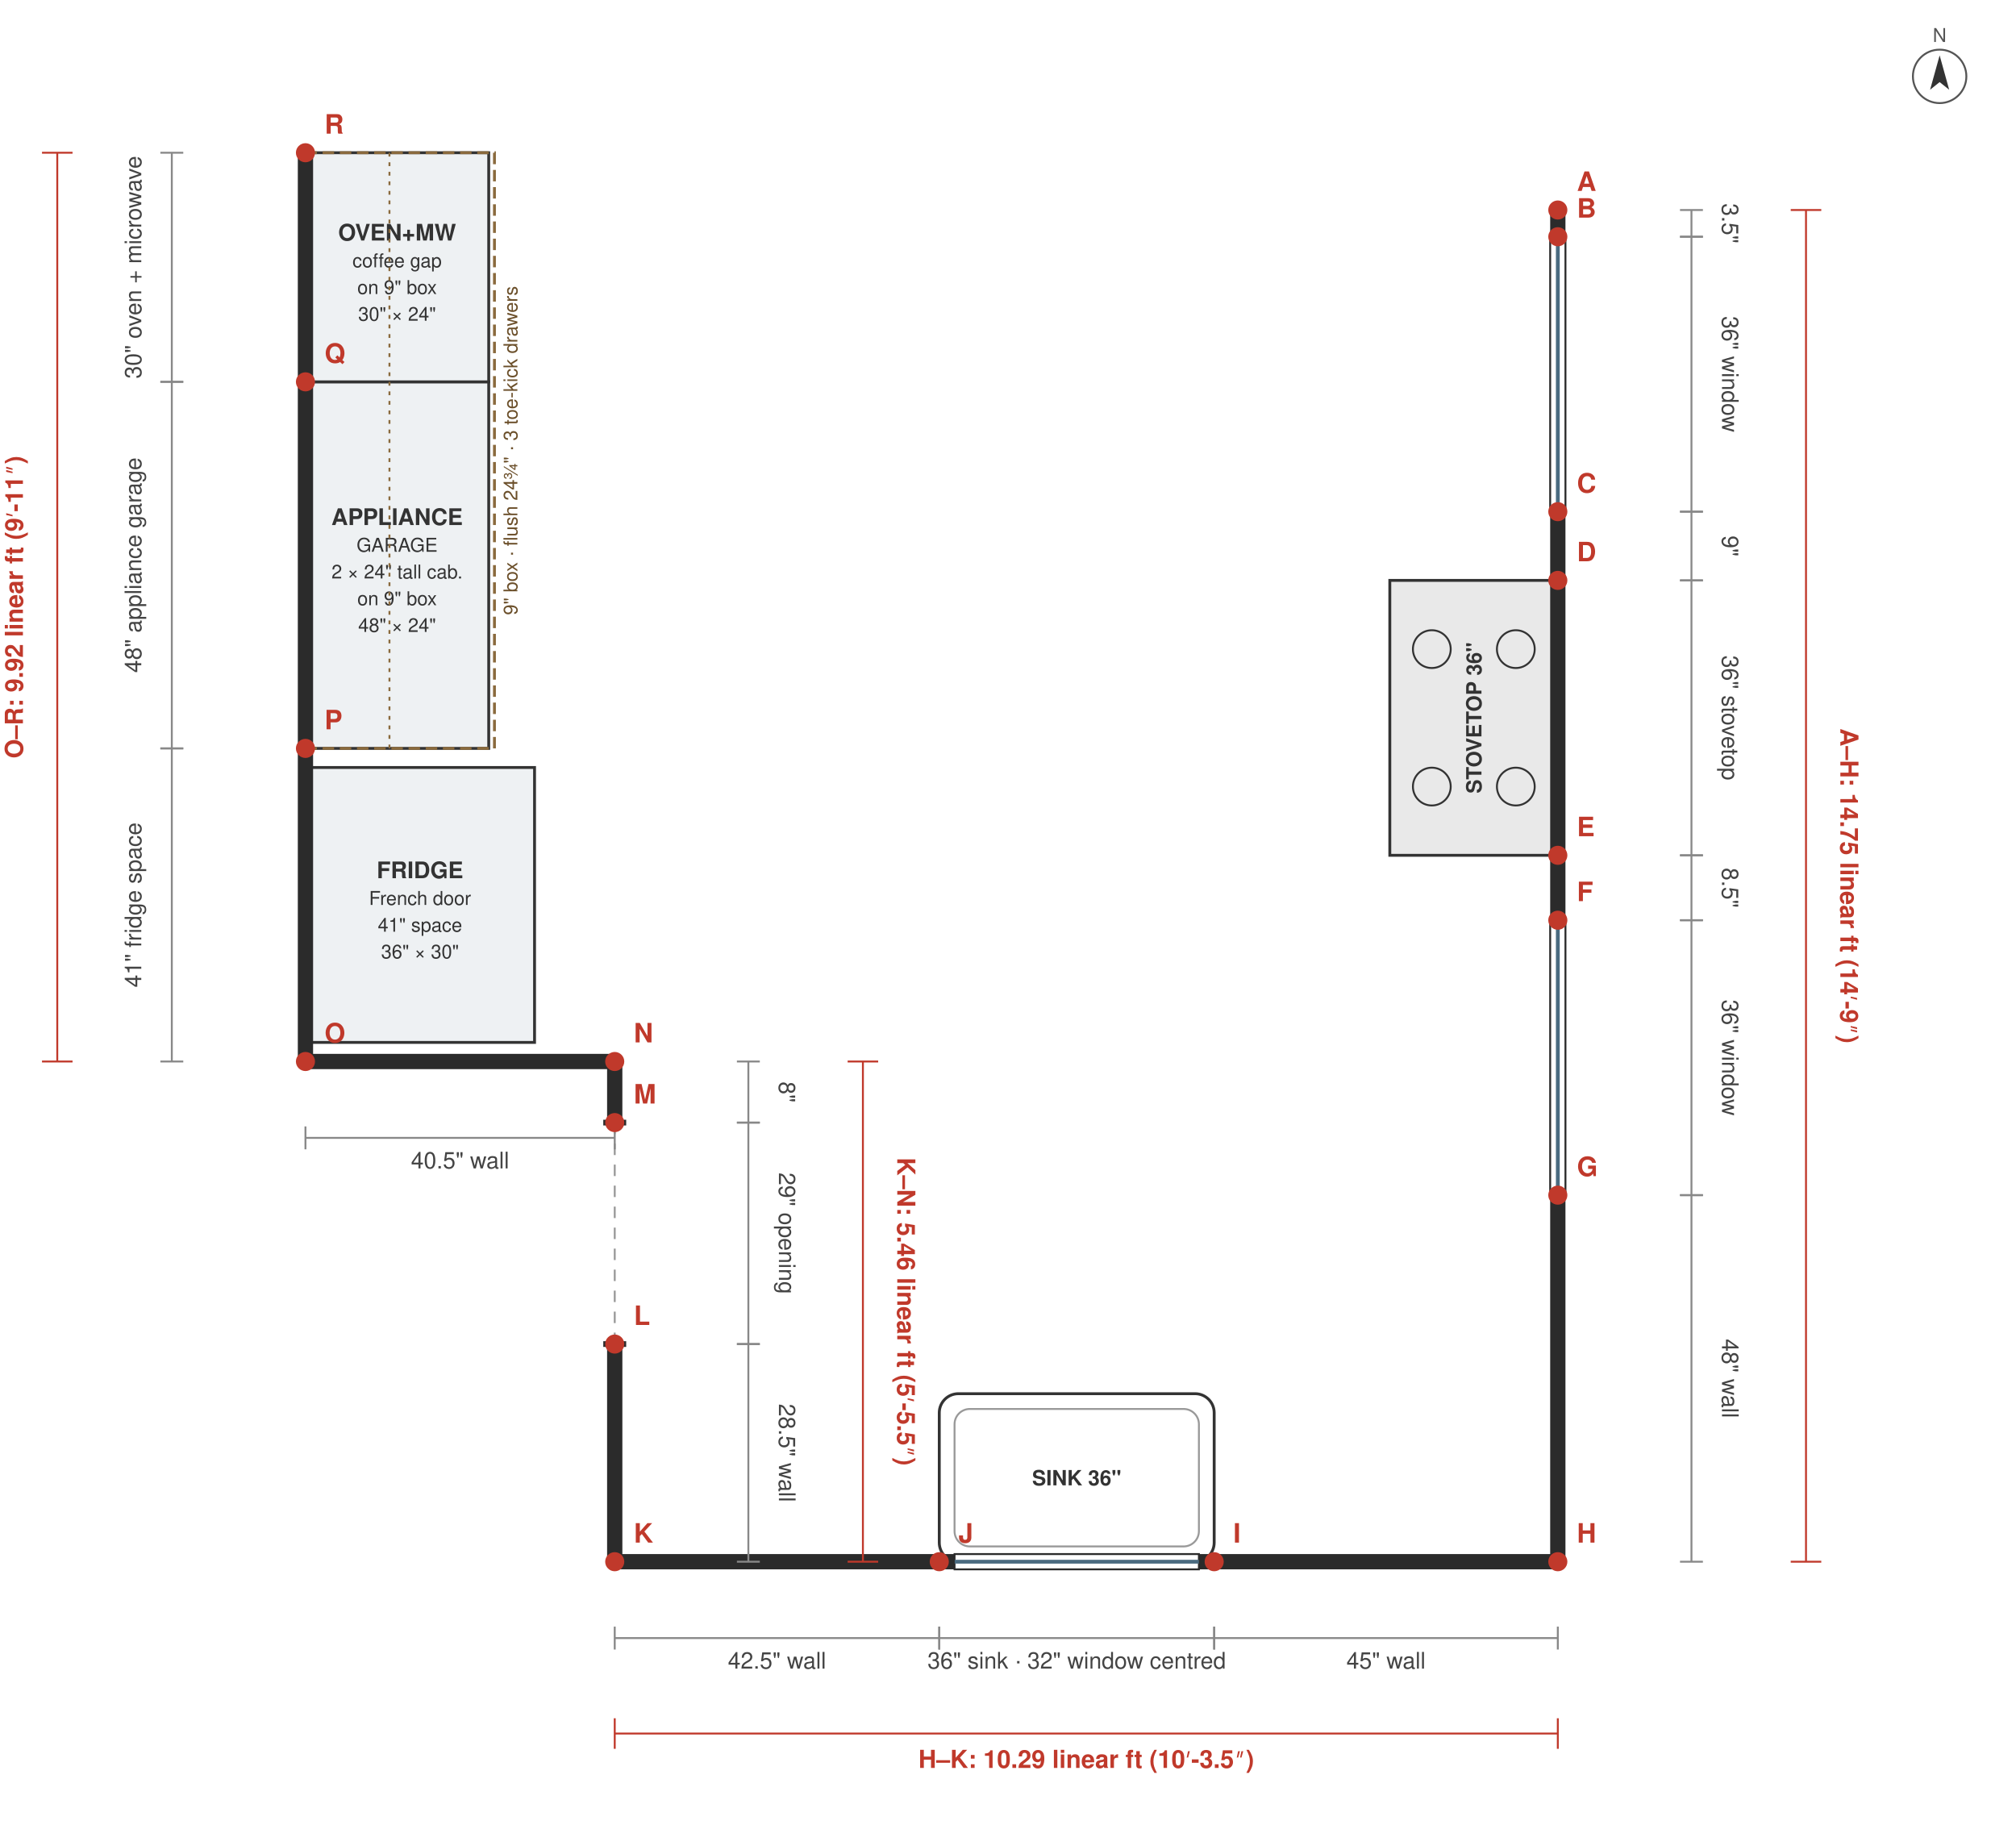
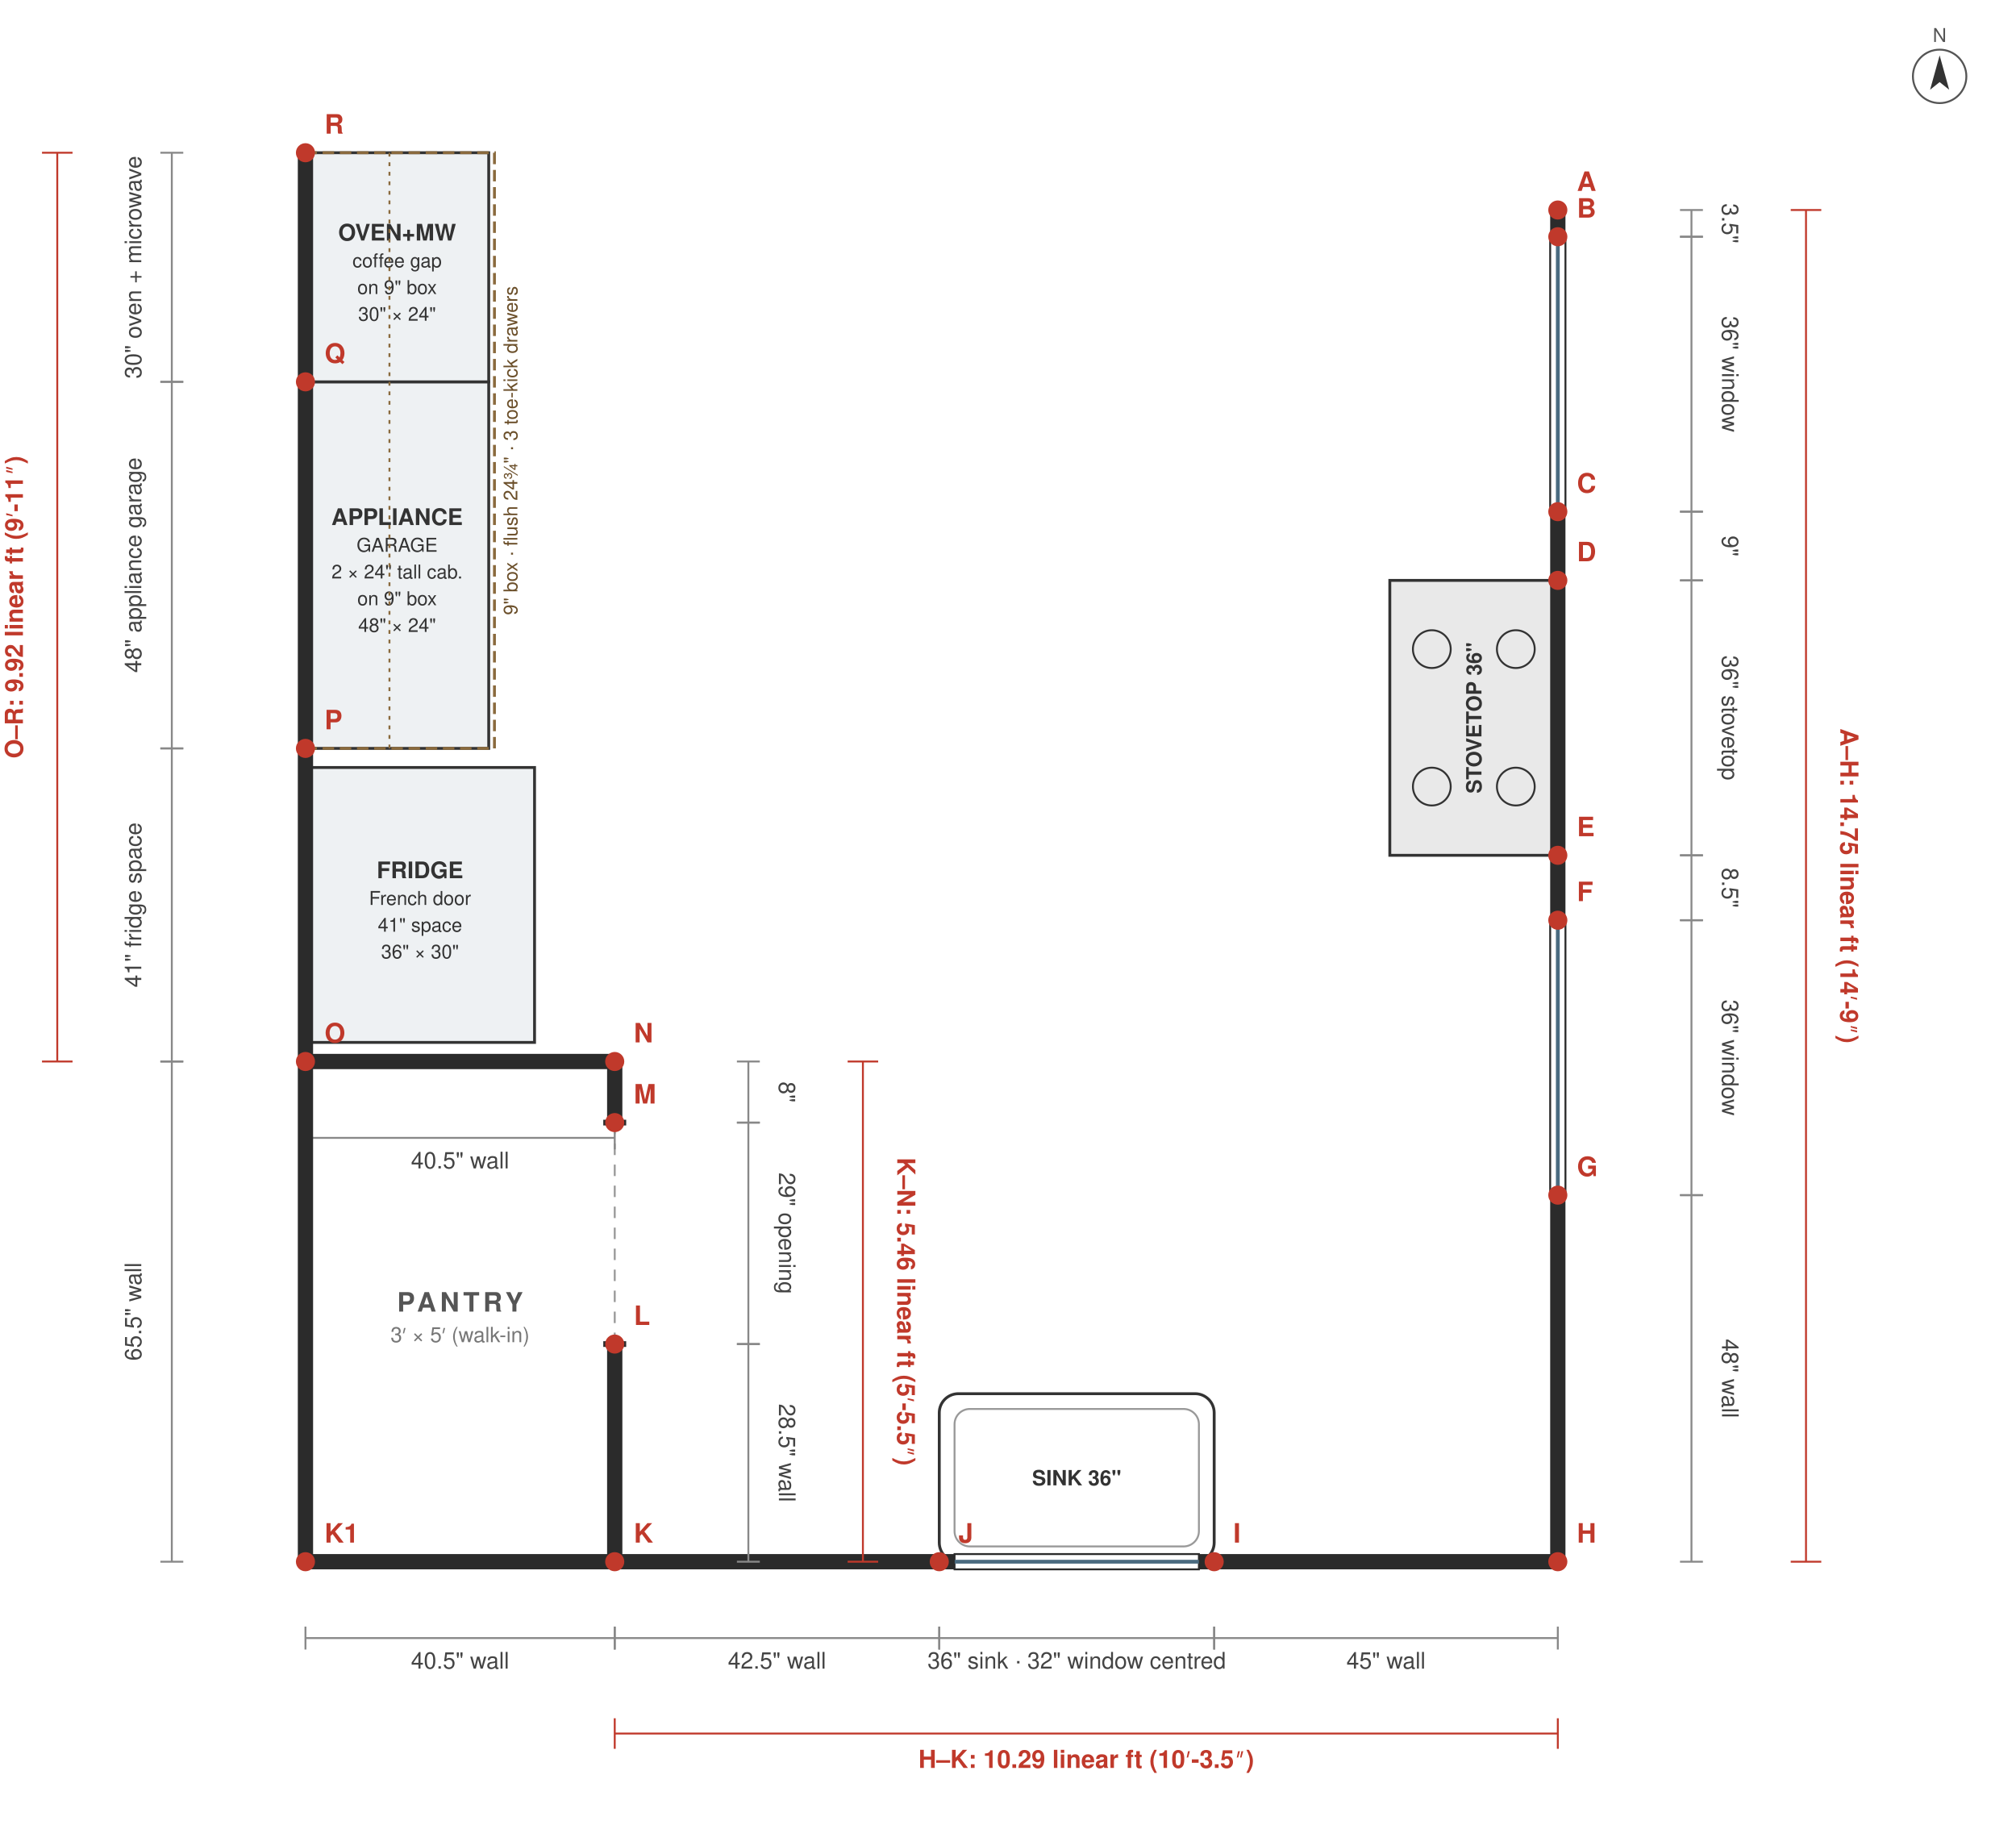
<svg xmlns="http://www.w3.org/2000/svg" viewBox="0 0 1056 958" width="1056" height="958" font-family="Helvetica, Arial, sans-serif">
  <rect width="1056" height="958" fill="#ffffff" />
  <g id="north" transform="translate(1016,40)">
    <circle r="14" fill="none" stroke="#555" />
    <path d="M 0 -11 L 5 7 L 0 3 L -5 7 Z" fill="#333" />
    <text y="-18" font-size="10" fill="#555" text-anchor="middle">N</text>
  </g>
  <g id="appliance-fridge">
    <rect x="160.0" y="402.0" width="120.0" height="144.0" fill="#eef1f3" stroke="#333" stroke-width="1.5" />
    <text x="220.0" y="460.0" font-size="12" font-weight="700" fill="#333" text-anchor="middle">FRIDGE</text>
    <text x="220.0" y="474.0" font-size="10" font-weight="400" fill="#333" text-anchor="middle">French door</text>
    <text x="220.0" y="488.0" font-size="10" font-weight="400" fill="#333" text-anchor="middle">41" space</text>
    <text x="220.0" y="502.0" font-size="10" font-weight="400" fill="#333" text-anchor="middle">36" × 30"</text>
  </g>
  <g id="appliance-appliance">
    <rect x="160.0" y="200.0" width="96.0" height="192.0" fill="#eef1f3" stroke="#333" stroke-width="1.5" />
    <text x="208.0" y="275.0" font-size="12" font-weight="700" fill="#333" text-anchor="middle">APPLIANCE</text>
    <text x="208.0" y="289.0" font-size="10" font-weight="400" fill="#333" text-anchor="middle">GARAGE</text>
    <text x="208.0" y="303.0" font-size="10" font-weight="400" fill="#333" text-anchor="middle">2 × 24" tall cab.</text>
    <text x="208.0" y="317.0" font-size="10" font-weight="400" fill="#333" text-anchor="middle">on 9" box</text>
    <text x="208.0" y="331.0" font-size="10" font-weight="400" fill="#333" text-anchor="middle">48" × 24"</text>
  </g>
  <g id="appliance-oven+mw">
    <rect x="160.0" y="80.0" width="96.0" height="120.0" fill="#eef1f3" stroke="#333" stroke-width="1.5" />
    <text x="208.0" y="126.0" font-size="12" font-weight="700" fill="#333" text-anchor="middle">OVEN+MW</text>
    <text x="208.0" y="140.0" font-size="10" font-weight="400" fill="#333" text-anchor="middle">coffee gap</text>
    <text x="208.0" y="154.0" font-size="10" font-weight="400" fill="#333" text-anchor="middle">on 9" box</text>
    <text x="208.0" y="168.0" font-size="10" font-weight="400" fill="#333" text-anchor="middle">30" × 24"</text>
  </g>
  <line x1="204.0" y1="80.0" x2="204.0" y2="392.0" stroke="#8a6a3d" stroke-width="1" stroke-dasharray="2 3" />
  <text x="271.0" y="236.0" font-size="10" fill="#6b4f2a" text-anchor="middle" transform="rotate(-90 271.0 236.0)">9" box · flush 24¾" · 3 toe-kick drawers</text>
  <rect x="160.0" y="80.0" width="99.0" height="312.0" fill="none" stroke="#8a6a3d" stroke-width="1.5" stroke-dasharray="6 3" />
  <g id="range-stovetop">
    <rect x="728.0" y="304.0" width="88.0" height="144.0" fill="#e9e9e9" stroke="#333" stroke-width="1.5" />
    <circle cx="750.0" cy="340.0" r="9.9" fill="none" stroke="#333" />
    <circle cx="750.0" cy="412.0" r="9.9" fill="none" stroke="#333" />
    <circle cx="794.0" cy="340.0" r="9.9" fill="none" stroke="#333" />
    <circle cx="794.0" cy="412.0" r="9.9" fill="none" stroke="#333" />
    <text x="776.0" y="376.0" font-size="11" font-weight="700" fill="#333" text-anchor="middle" transform="rotate(-90 776.0 376.0)">STOVETOP 36"</text>
  </g>
  <g id="sink-sink">
    <rect x="492.0" y="730.0" width="144.0" height="88.0" rx="10" fill="#fff" stroke="#333" stroke-width="1.5" />
    <rect x="500.0" y="738.0" width="128.0" height="72.0" rx="8" fill="none" stroke="#999" />
    <text x="564.0" y="778.0" font-size="11" font-weight="700" fill="#333" text-anchor="middle">SINK 36"</text>
  </g>
  <line id="wall-AB" x1="816.0" y1="110.0" x2="816.0" y2="124.0" stroke="#2b2b2b" stroke-width="8" />
  <g stroke="#888">
    <line x1="886.0" y1="110.0" x2="886.0" y2="124.0" />
    <line x1="880.0" y1="110.0" x2="892.0" y2="110.0" />
    <line x1="880.0" y1="124.0" x2="892.0" y2="124.0" />
  </g>
  <text x="902.0" y="117.0" font-size="12" fill="#444" text-anchor="middle" transform="rotate(90 902.0 117.0)">3.5"</text>
  <g id="window-BC">
    <rect x="812.0" y="124.0" width="8" height="144.0" fill="#fff" stroke="#2b2b2b" />
    <line x1="816.0" y1="124.0" x2="816.0" y2="268.0" stroke="#4a6b80" stroke-width="2" />
  </g>
  <g stroke="#888">
    <line x1="886.0" y1="124.0" x2="886.0" y2="268.0" />
    <line x1="880.0" y1="124.0" x2="892.0" y2="124.0" />
    <line x1="880.0" y1="268.0" x2="892.0" y2="268.0" />
  </g>
  <text x="902.0" y="196.0" font-size="12" fill="#444" text-anchor="middle" transform="rotate(90 902.0 196.0)">36" window</text>
  <line id="wall-CD" x1="816.0" y1="268.0" x2="816.0" y2="304.0" stroke="#2b2b2b" stroke-width="8" />
  <g stroke="#888">
    <line x1="886.0" y1="268.0" x2="886.0" y2="304.0" />
    <line x1="880.0" y1="268.0" x2="892.0" y2="268.0" />
    <line x1="880.0" y1="304.0" x2="892.0" y2="304.0" />
  </g>
  <text x="902.0" y="286.0" font-size="12" fill="#444" text-anchor="middle" transform="rotate(90 902.0 286.0)">9"</text>
  <line id="wall-DE" x1="816.0" y1="304.0" x2="816.0" y2="448.0" stroke="#2b2b2b" stroke-width="8" />
  <g stroke="#888">
    <line x1="886.0" y1="304.0" x2="886.0" y2="448.0" />
    <line x1="880.0" y1="304.0" x2="892.0" y2="304.0" />
    <line x1="880.0" y1="448.0" x2="892.0" y2="448.0" />
  </g>
  <text x="902.0" y="376.0" font-size="12" fill="#444" text-anchor="middle" transform="rotate(90 902.0 376.0)">36" stovetop</text>
  <line id="wall-EF" x1="816.0" y1="448.0" x2="816.0" y2="482.0" stroke="#2b2b2b" stroke-width="8" />
  <g stroke="#888">
    <line x1="886.0" y1="448.0" x2="886.0" y2="482.0" />
    <line x1="880.0" y1="448.0" x2="892.0" y2="448.0" />
    <line x1="880.0" y1="482.0" x2="892.0" y2="482.0" />
  </g>
  <text x="902.0" y="465.0" font-size="12" fill="#444" text-anchor="middle" transform="rotate(90 902.0 465.0)">8.5"</text>
  <g id="window-FG">
    <rect x="812.0" y="482.0" width="8" height="144.0" fill="#fff" stroke="#2b2b2b" />
    <line x1="816.0" y1="482.0" x2="816.0" y2="626.0" stroke="#4a6b80" stroke-width="2" />
  </g>
  <g stroke="#888">
    <line x1="886.0" y1="482.0" x2="886.0" y2="626.0" />
    <line x1="880.0" y1="482.0" x2="892.0" y2="482.0" />
    <line x1="880.0" y1="626.0" x2="892.0" y2="626.0" />
  </g>
  <text x="902.0" y="554.0" font-size="12" fill="#444" text-anchor="middle" transform="rotate(90 902.0 554.0)">36" window</text>
  <line id="wall-GH" x1="816.0" y1="626.0" x2="816.0" y2="818.0" stroke="#2b2b2b" stroke-width="8" />
  <g stroke="#888">
    <line x1="886.0" y1="626.0" x2="886.0" y2="818.0" />
    <line x1="880.0" y1="626.0" x2="892.0" y2="626.0" />
    <line x1="880.0" y1="818.0" x2="892.0" y2="818.0" />
  </g>
  <text x="902.0" y="722.0" font-size="12" fill="#444" text-anchor="middle" transform="rotate(90 902.0 722.0)">48" wall</text>
  <line id="wall-HI" x1="816.0" y1="818.0" x2="636.0" y2="818.0" stroke="#2b2b2b" stroke-width="8" />
  <g stroke="#888">
    <line x1="816.0" y1="858.0" x2="636.0" y2="858.0" />
    <line x1="816.0" y1="852.0" x2="816.0" y2="864.0" />
    <line x1="636.0" y1="852.0" x2="636.0" y2="864.0" />
  </g>
  <text x="726.0" y="874.0" font-size="12" fill="#444" text-anchor="middle">45" wall</text>
  <line id="wall-I_w1" x1="636.0" y1="818.0" x2="628.0" y2="818.0" stroke="#2b2b2b" stroke-width="8" />
  <g id="window-_w1_w2">
    <rect x="500.0" y="814.0" width="128.0" height="8" fill="#fff" stroke="#2b2b2b" />
    <line x1="628.0" y1="818.0" x2="500.0" y2="818.0" stroke="#4a6b80" stroke-width="2" />
  </g>
  <line id="wall-_w2J" x1="500.0" y1="818.0" x2="492.0" y2="818.0" stroke="#2b2b2b" stroke-width="8" />
  <line id="wall-JK" x1="492.0" y1="818.0" x2="322.0" y2="818.0" stroke="#2b2b2b" stroke-width="8" />
  <g stroke="#888">
    <line x1="492.0" y1="858.0" x2="322.0" y2="858.0" />
    <line x1="492.0" y1="852.0" x2="492.0" y2="864.0" />
    <line x1="322.0" y1="852.0" x2="322.0" y2="864.0" />
  </g>
  <text x="407.0" y="874.0" font-size="12" fill="#444" text-anchor="middle">42.5" wall</text>
  <line id="wall-KL" x1="322.0" y1="818.0" x2="322.0" y2="704.0" stroke="#2b2b2b" stroke-width="8" />
  <g stroke="#888">
    <line x1="392.0" y1="818.0" x2="392.0" y2="704.0" />
    <line x1="386.0" y1="818.0" x2="398.0" y2="818.0" />
    <line x1="386.0" y1="704.0" x2="398.0" y2="704.0" />
  </g>
  <text x="408.0" y="761.0" font-size="12" fill="#444" text-anchor="middle" transform="rotate(90 408.0 761.0)">28.5" wall</text>
  <g id="opening-LM" stroke="#2b2b2b">
    <line x1="322.0" y1="704.0" x2="322.0" y2="588.0" stroke="#999" stroke-dasharray="6 5" />
    <line x1="316.0" y1="704.0" x2="328.0" y2="704.0" stroke-width="3" />
    <line x1="316.0" y1="588.0" x2="328.0" y2="588.0" stroke-width="3" />
  </g>
  <g stroke="#888">
    <line x1="392.0" y1="704.0" x2="392.0" y2="588.0" />
    <line x1="386.0" y1="704.0" x2="398.0" y2="704.0" />
    <line x1="386.0" y1="588.0" x2="398.0" y2="588.0" />
  </g>
  <text x="408.0" y="646.0" font-size="12" fill="#444" text-anchor="middle" transform="rotate(90 408.0 646.0)">29" opening</text>
  <line id="wall-MN" x1="322.0" y1="588.0" x2="322.0" y2="556.0" stroke="#2b2b2b" stroke-width="8" />
  <g stroke="#888">
    <line x1="392.0" y1="588.0" x2="392.0" y2="556.0" />
    <line x1="386.0" y1="588.0" x2="398.0" y2="588.0" />
    <line x1="386.0" y1="556.0" x2="398.0" y2="556.0" />
  </g>
  <text x="408.0" y="572.0" font-size="12" fill="#444" text-anchor="middle" transform="rotate(90 408.0 572.0)">8"</text>
  <line id="wall-NO" x1="322.0" y1="556.0" x2="160.0" y2="556.0" stroke="#2b2b2b" stroke-width="8" />
  <g stroke="#888">
    <line x1="322.0" y1="596.0" x2="160.0" y2="596.0" />
    <line x1="322.0" y1="590.0" x2="322.0" y2="602.0" />
    <line x1="160.0" y1="590.0" x2="160.0" y2="602.0" />
  </g>
  <text x="241.0" y="612.0" font-size="12" fill="#444" text-anchor="middle">40.5" wall</text>
  <line id="wall-OP" x1="160.0" y1="556.0" x2="160.0" y2="392.0" stroke="#2b2b2b" stroke-width="8" />
  <g stroke="#888">
    <line x1="90.0" y1="556.0" x2="90.0" y2="392.0" />
    <line x1="84.0" y1="556.0" x2="96.0" y2="556.0" />
    <line x1="84.0" y1="392.0" x2="96.0" y2="392.0" />
  </g>
  <text x="74.0" y="474.0" font-size="12" fill="#444" text-anchor="middle" transform="rotate(-90 74.0 474.0)">41" fridge space</text>
  <line id="wall-PQ" x1="160.0" y1="392.0" x2="160.0" y2="200.0" stroke="#2b2b2b" stroke-width="8" />
  <g stroke="#888">
    <line x1="90.0" y1="392.0" x2="90.0" y2="200.0" />
    <line x1="84.0" y1="392.0" x2="96.0" y2="392.0" />
    <line x1="84.0" y1="200.0" x2="96.0" y2="200.0" />
  </g>
  <text x="74.0" y="296.0" font-size="12" fill="#444" text-anchor="middle" transform="rotate(-90 74.0 296.0)">48" appliance garage</text>
  <line id="wall-QR" x1="160.0" y1="200.0" x2="160.0" y2="80.0" stroke="#2b2b2b" stroke-width="8" />
  <g stroke="#888">
    <line x1="90.0" y1="200.0" x2="90.0" y2="80.0" />
    <line x1="84.0" y1="200.0" x2="96.0" y2="200.0" />
    <line x1="84.0" y1="80.0" x2="96.0" y2="80.0" />
  </g>
  <text x="74.0" y="140.0" font-size="12" fill="#444" text-anchor="middle" transform="rotate(-90 74.0 140.0)">30" oven + microwave</text>
+   <line id="wall-KK1" x1="322.0" y1="818.0" x2="160.0" y2="818.0" stroke="#2b2b2b" stroke-width="8" />
+   <g stroke="#888">
+     <line x1="322.0" y1="858.0" x2="160.0" y2="858.0" />
+     <line x1="322.0" y1="852.0" x2="322.0" y2="864.0" />
+     <line x1="160.0" y1="852.0" x2="160.0" y2="864.0" />
+   </g>
+   <text x="241.0" y="874.0" font-size="12" fill="#444" text-anchor="middle">40.5" wall</text>
+   <line id="wall-K1O" x1="160.0" y1="818.0" x2="160.0" y2="556.0" stroke="#2b2b2b" stroke-width="8" />
+   <g stroke="#888">
+     <line x1="90.0" y1="818.0" x2="90.0" y2="556.0" />
+     <line x1="84.0" y1="818.0" x2="96.0" y2="818.0" />
+     <line x1="84.0" y1="556.0" x2="96.0" y2="556.0" />
+   </g>
+   <text x="74.0" y="687.0" font-size="12" fill="#444" text-anchor="middle" transform="rotate(-90 74.0 687.0)">65.5" wall</text>
  <g stroke="#888">
    <line x1="636.0" y1="858.0" x2="492.0" y2="858.0" />
    <line x1="636.0" y1="852.0" x2="636.0" y2="864.0" />
    <line x1="492.0" y1="852.0" x2="492.0" y2="864.0" />
  </g>
  <text x="564.0" y="874.0" font-size="12" fill="#444" text-anchor="middle">36" sink · 32" window centred</text>
  <g stroke="#c0392b">
    <line x1="946.0" y1="110.0" x2="946.0" y2="818.0" />
    <line x1="938.0" y1="110.0" x2="954.0" y2="110.0" />
    <line x1="938.0" y1="818.0" x2="954.0" y2="818.0" />
  </g>
  <text x="964.0" y="464.0" font-size="13" font-weight="700" fill="#c0392b" text-anchor="middle" transform="rotate(90 964.0 464.0)">A–H: 14.75 linear ft (14′-9″)</text>
  <g stroke="#c0392b">
    <line x1="816.0" y1="908.0" x2="322.0" y2="908.0" />
    <line x1="816.0" y1="900.0" x2="816.0" y2="916.0" />
    <line x1="322.0" y1="900.0" x2="322.0" y2="916.0" />
  </g>
  <text x="569.0" y="926.0" font-size="13" font-weight="700" fill="#c0392b" text-anchor="middle">H–K: 10.29 linear ft (10′-3.5″)</text>
  <g stroke="#c0392b">
    <line x1="452.0" y1="818.0" x2="452.0" y2="556.0" />
    <line x1="444.0" y1="818.0" x2="460.0" y2="818.0" />
    <line x1="444.0" y1="556.0" x2="460.0" y2="556.0" />
  </g>
  <text x="470.0" y="687.0" font-size="13" font-weight="700" fill="#c0392b" text-anchor="middle" transform="rotate(90 470.0 687.0)">K–N: 5.46 linear ft (5′-5.5″)</text>
  <g stroke="#c0392b">
    <line x1="30.0" y1="556.0" x2="30.0" y2="80.0" />
    <line x1="22.0" y1="556.0" x2="38.0" y2="556.0" />
    <line x1="22.0" y1="80.0" x2="38.0" y2="80.0" />
  </g>
  <text x="12.0" y="318.0" font-size="13" font-weight="700" fill="#c0392b" text-anchor="middle" transform="rotate(-90 12.0 318.0)">O–R: 9.92 linear ft (9′-11″)</text>
+   <text x="241.0" y="687.0" font-size="14" font-weight="700" fill="#555" text-anchor="middle" letter-spacing="2">PANTRY</text>
+   <text x="241.0" y="703.0" font-size="11" fill="#777" text-anchor="middle">3′ × 5′ (walk-in)</text>
  <g font-size="14" font-weight="700" fill="#c0392b">
    <circle cx="816.0" cy="110.0" r="5" />
    <text x="826.0" y="100.0">A</text>
    <circle cx="816.0" cy="124.0" r="5" />
    <text x="826.0" y="114.0">B</text>
    <circle cx="816.0" cy="268.0" r="5" />
    <text x="826.0" y="258.0">C</text>
    <circle cx="816.0" cy="304.0" r="5" />
    <text x="826.0" y="294.0">D</text>
    <circle cx="816.0" cy="448.0" r="5" />
    <text x="826.0" y="438.0">E</text>
    <circle cx="816.0" cy="482.0" r="5" />
    <text x="826.0" y="472.0">F</text>
    <circle cx="816.0" cy="626.0" r="5" />
    <text x="826.0" y="616.0">G</text>
    <circle cx="816.0" cy="818.0" r="5" />
    <text x="826.0" y="808.0">H</text>
    <circle cx="636.0" cy="818.0" r="5" />
    <text x="646.0" y="808.0">I</text>
    <circle cx="492.0" cy="818.0" r="5" />
    <text x="502.0" y="808.0">J</text>
    <circle cx="322.0" cy="818.0" r="5" />
    <text x="332.0" y="808.0">K</text>
    <circle cx="322.0" cy="704.0" r="5" />
    <text x="332.0" y="694.0">L</text>
    <circle cx="322.0" cy="588.0" r="5" />
    <text x="332.0" y="578.0">M</text>
    <circle cx="322.0" cy="556.0" r="5" />
    <text x="332.0" y="546.0">N</text>
    <circle cx="160.0" cy="556.0" r="5" />
    <text x="170.0" y="546.0">O</text>
    <circle cx="160.0" cy="392.0" r="5" />
    <text x="170.0" y="382.0">P</text>
    <circle cx="160.0" cy="200.0" r="5" />
    <text x="170.0" y="190.0">Q</text>
    <circle cx="160.0" cy="80.0" r="5" />
    <text x="170.0" y="70.0">R</text>
+     <circle cx="160.0" cy="818.0" r="5" />
+     <text x="170.0" y="808.0">K1</text>
  </g>
</svg>
